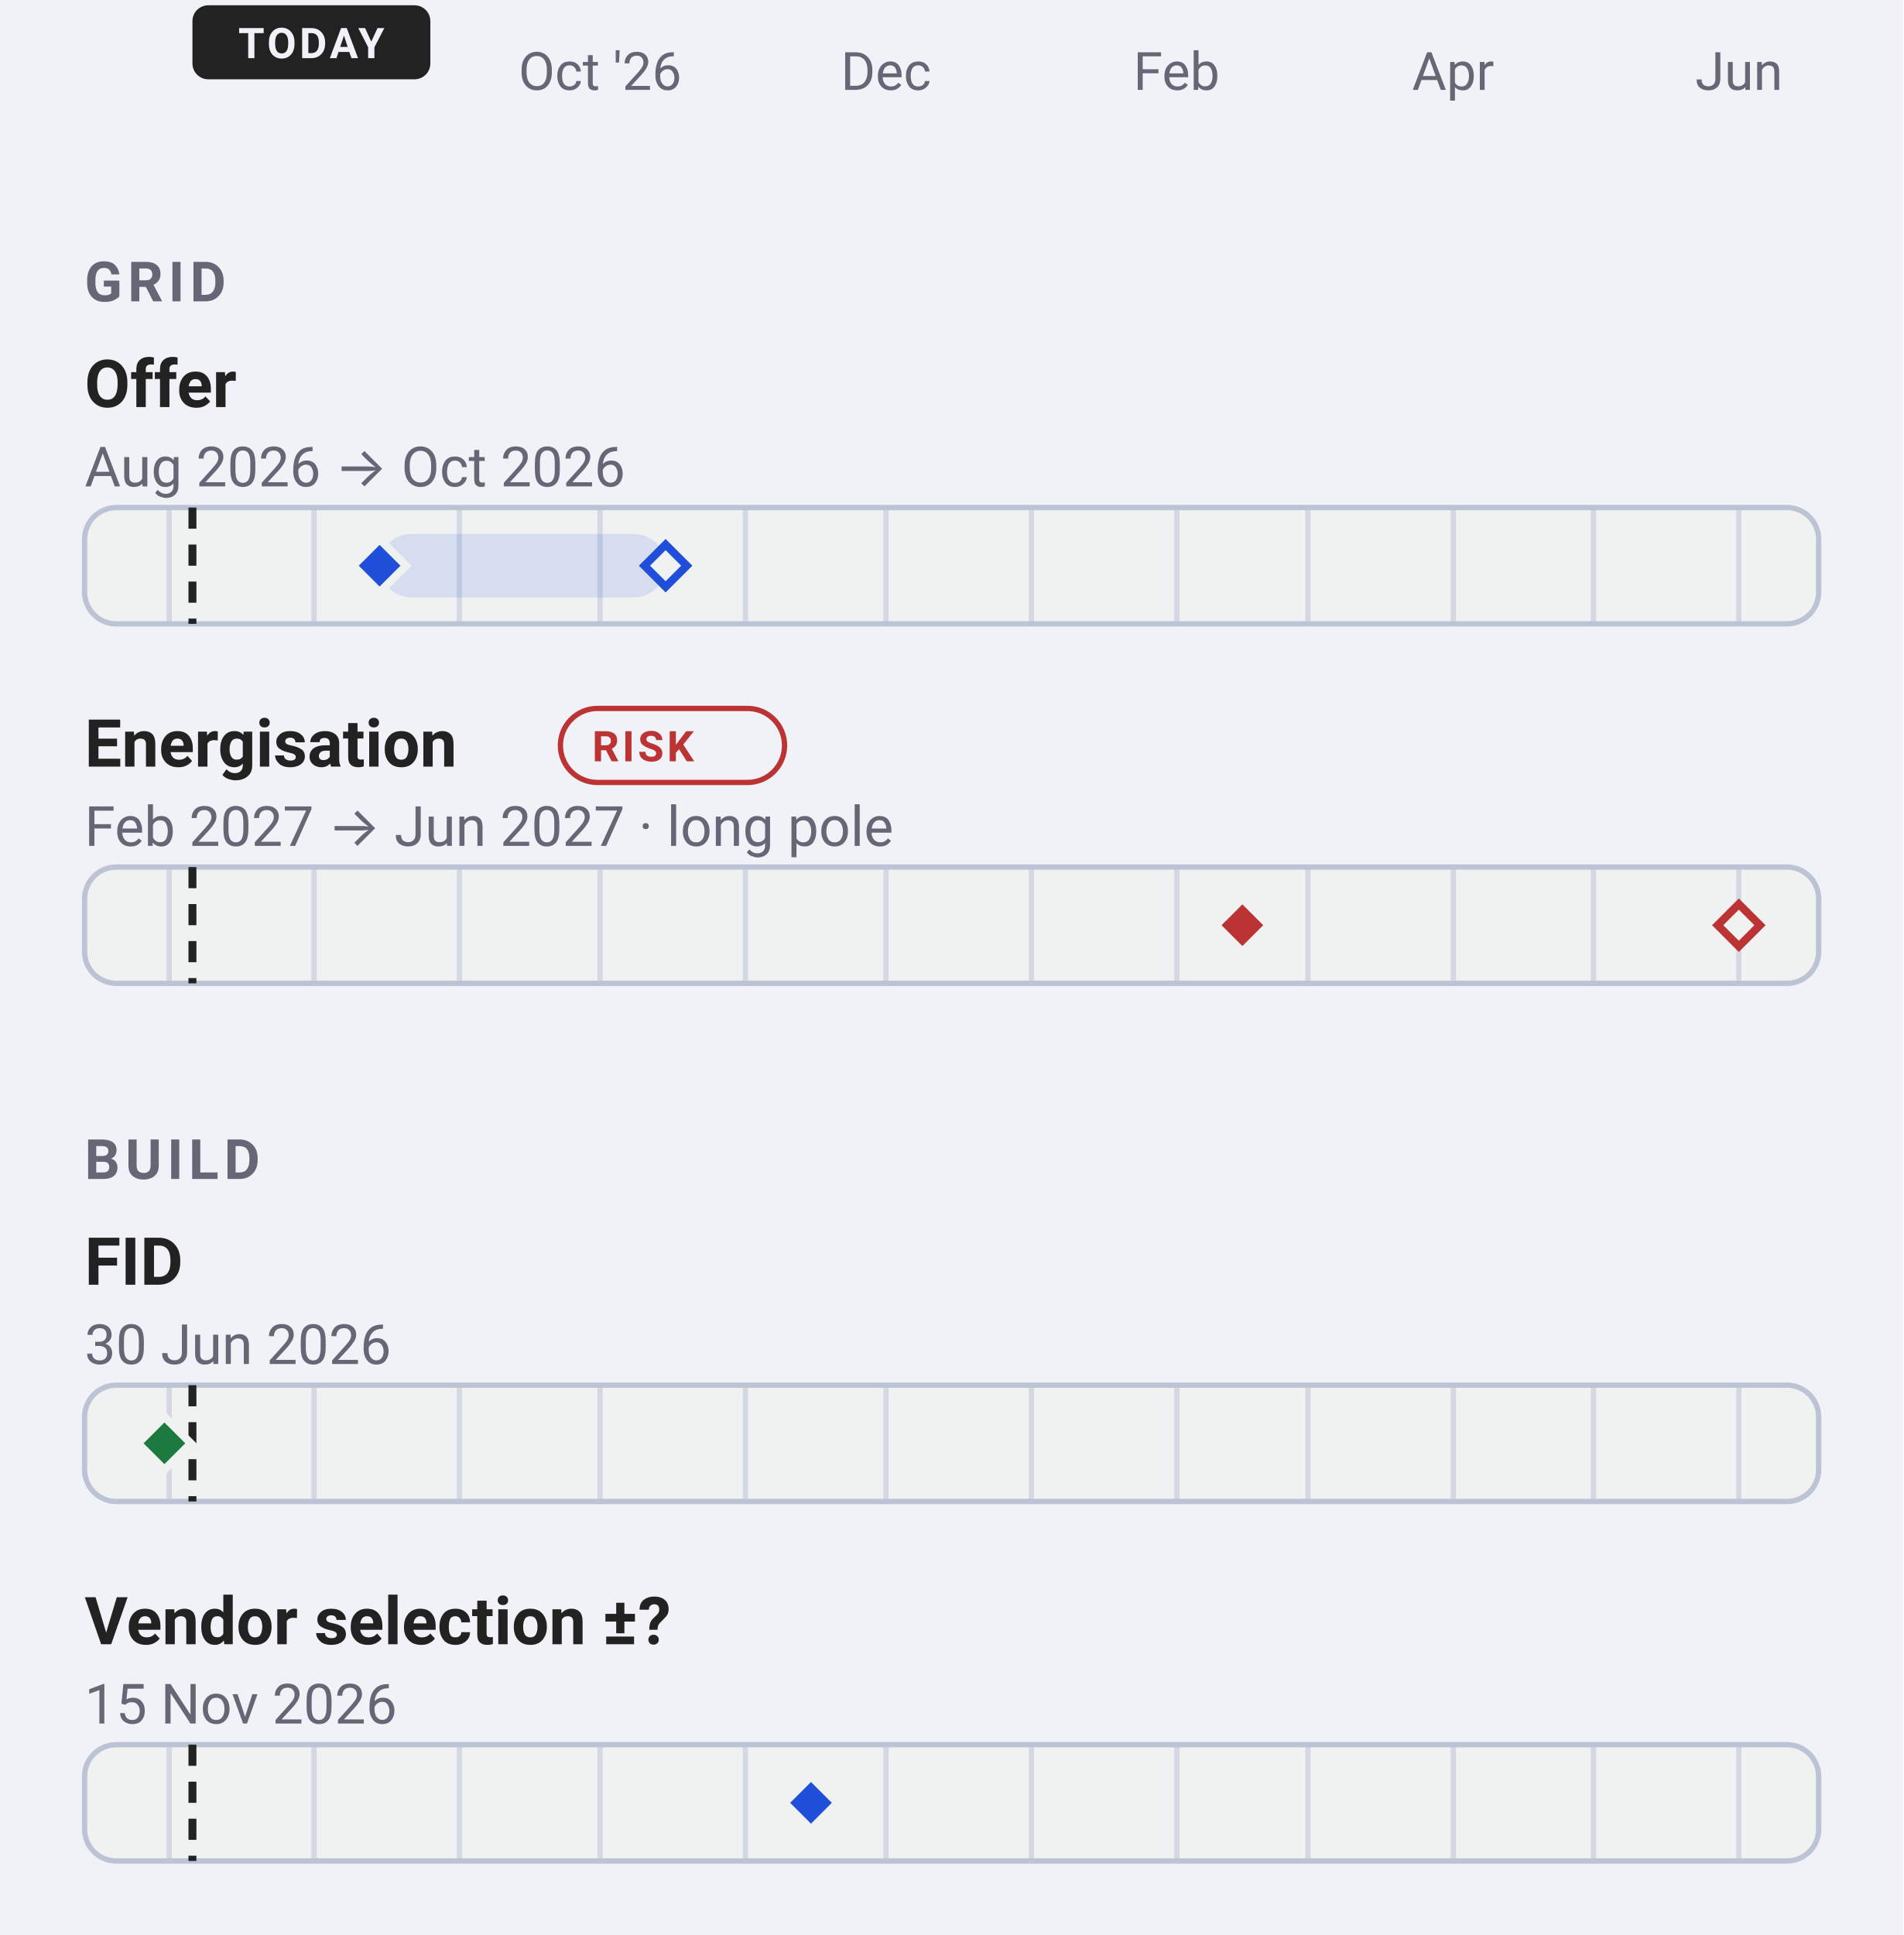
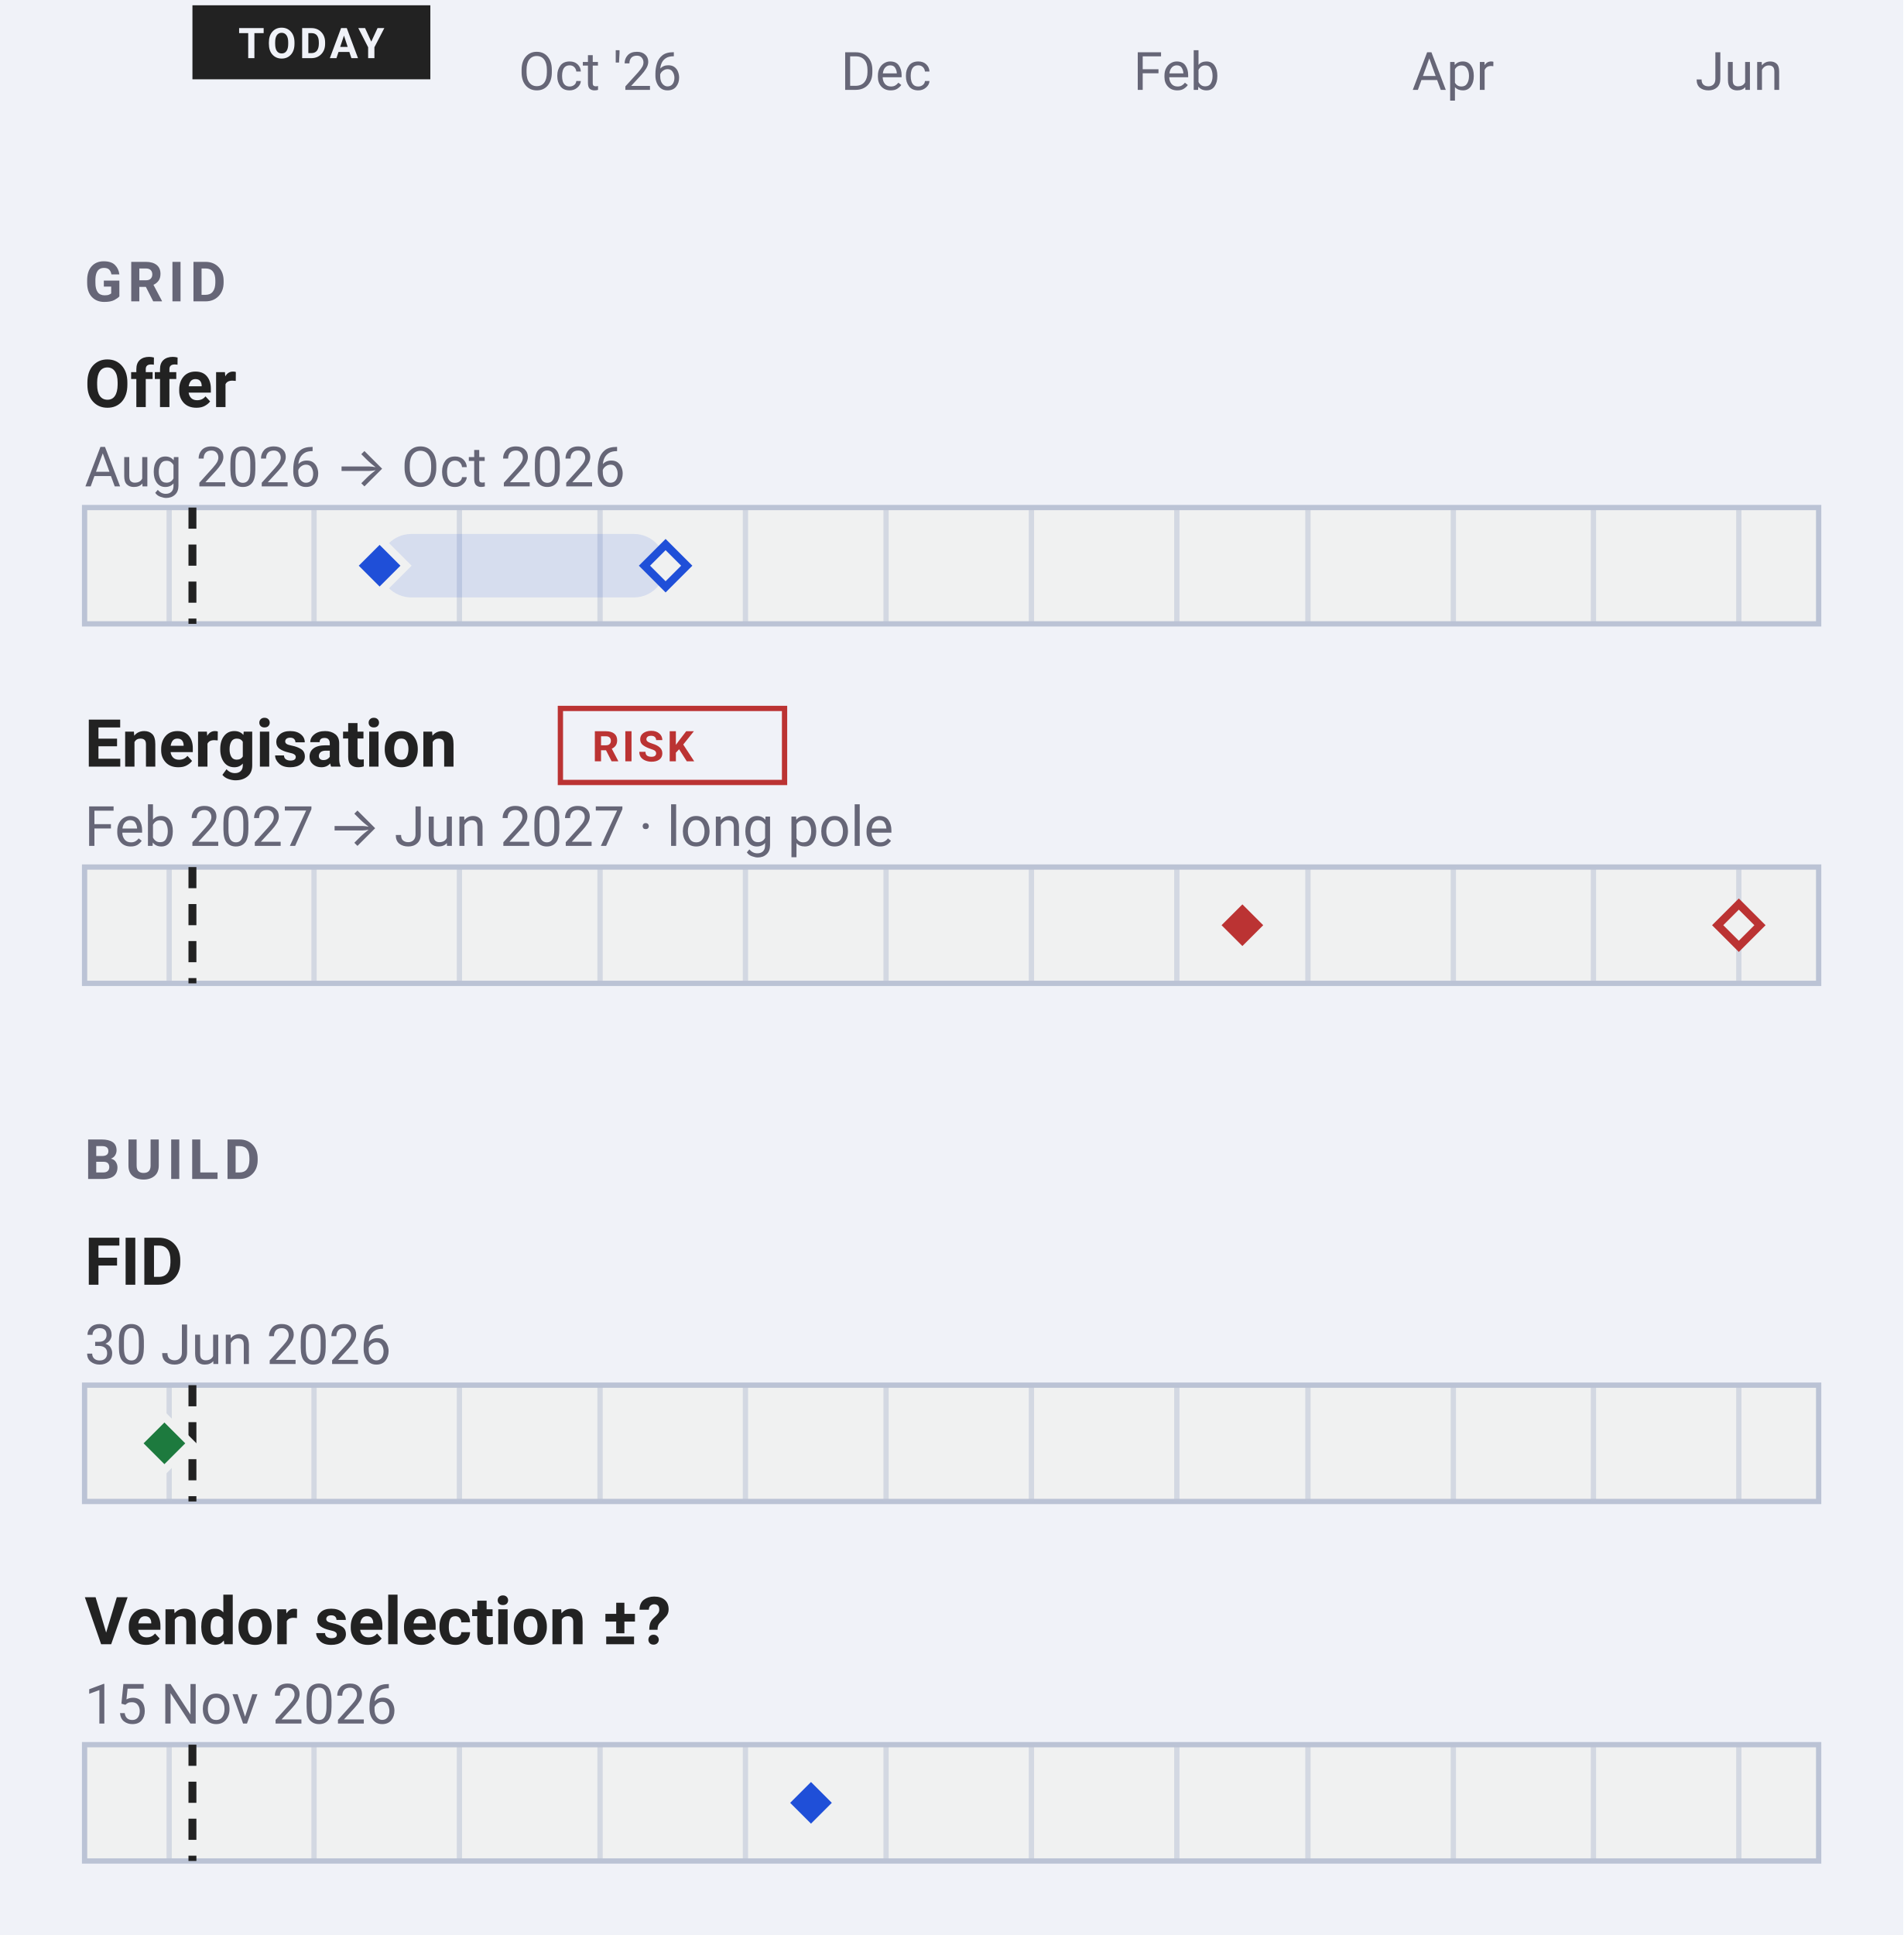
<svg xmlns="http://www.w3.org/2000/svg" data-narrow="" width="360" height="366" viewBox="0 0 360 366" font-family="-apple-system, BlinkMacSystemFont, 'Segoe UI', Roboto, sans-serif">
  <rect width="360" height="366" fill="#f0f2f8" />
  <text x="113.51" y="17" font-size="10" text-anchor="middle" fill="#667">Oct '26</text>
  <text x="167.59" y="17" font-size="10" text-anchor="middle" fill="#667">Dec</text>
  <text x="222.55" y="17" font-size="10" text-anchor="middle" fill="#667">Feb</text>
  <text x="274.85" y="17" font-size="10" text-anchor="middle" fill="#667">Apr</text>
  <text x="328.93" y="17" font-size="10" text-anchor="middle" fill="#667">Jun</text>
-   <rect x="36.4" y="1" width="45.0" height="14" rx="3" fill="#222" />
+   <rect x="36.4" y="1" width="45.0" height="14" rx="0" fill="#222" />
  <text x="58.89" y="11" font-size="8" font-weight="700" letter-spacing="0.6" text-anchor="middle" fill="#f0f2f8">TODAY</text>
  <text x="16" y="57" font-size="10.5" font-weight="600" letter-spacing="1" fill="#667">GRID</text>
  <text x="16" y="77" font-size="12.5" font-weight="600" fill="#222">Offer</text>
  <text x="16" y="92" font-size="10.5" fill="#667">Aug 2026 → Oct 2026</text>
-   <rect x="16" y="96.0" width="328" height="22" rx="6" fill="#f0f1f1" stroke="#bbc3d5" />
+   <rect x="16" y="96.0" width="328" height="22" rx="0" fill="#f0f1f1" stroke="#bbc3d5" />
  <line x1="32.0" y1="96.0" x2="32.0" y2="118.0" stroke="#bbc3d5" stroke-width="1" opacity="0.55" />
  <line x1="59.4" y1="96.0" x2="59.4" y2="118.0" stroke="#bbc3d5" stroke-width="1" opacity="0.55" />
  <line x1="86.9" y1="96.0" x2="86.9" y2="118.0" stroke="#bbc3d5" stroke-width="1" opacity="0.55" />
  <line x1="113.5" y1="96.0" x2="113.5" y2="118.0" stroke="#bbc3d5" stroke-width="1" opacity="0.55" />
  <line x1="141.0" y1="96.0" x2="141.0" y2="118.0" stroke="#bbc3d5" stroke-width="1" opacity="0.55" />
  <line x1="167.6" y1="96.0" x2="167.6" y2="118.0" stroke="#bbc3d5" stroke-width="1" opacity="0.55" />
  <line x1="195.1" y1="96.0" x2="195.1" y2="118.0" stroke="#bbc3d5" stroke-width="1" opacity="0.55" />
  <line x1="222.6" y1="96.0" x2="222.6" y2="118.0" stroke="#bbc3d5" stroke-width="1" opacity="0.55" />
  <line x1="247.4" y1="96.0" x2="247.4" y2="118.0" stroke="#bbc3d5" stroke-width="1" opacity="0.55" />
  <line x1="274.9" y1="96.0" x2="274.9" y2="118.0" stroke="#bbc3d5" stroke-width="1" opacity="0.55" />
  <line x1="301.4" y1="96.0" x2="301.4" y2="118.0" stroke="#bbc3d5" stroke-width="1" opacity="0.55" />
  <line x1="328.9" y1="96.0" x2="328.9" y2="118.0" stroke="#bbc3d5" stroke-width="1" opacity="0.55" />
  <line data-today="" x1="36.4" y1="96.0" x2="36.4" y2="118.0" stroke="#222" stroke-width="1.5" stroke-dasharray="4 3" />
  <rect data-ms="whisker" x="71.8" y="101.0" width="54.1" height="12" rx="6" fill="#1F4FD81F" />
  <path data-ms="p90" d="M125.9 103.0 L129.9 107.0 L125.9 111.0 L121.9 107.0 Z" fill="#f0f1f1" stroke="#1F4FD8" stroke-width="1.5" />
  <path data-ms="p50" data-mskey="grid|offer" data-next="" d="M71.8 102.0 L76.8 107.0 L71.8 112.0 L66.8 107.0 Z" fill="#1F4FD8" stroke="#f0f1f1" stroke-width="1.5" />
  <text x="16" y="145" font-size="12.5" font-weight="600" fill="#222">Energisation</text>
-   <rect x="106.0" y="134.0" width="42.4" height="14.0" rx="7.0" fill="none" stroke="#b33" stroke-width="1" />
+   <rect x="106.0" y="134.0" width="42.4" height="14.0" rx="0" fill="none" stroke="#b33" stroke-width="1" />
  <text x="112" y="144" font-size="8" font-weight="600" letter-spacing="0.6" fill="#b33">RISK</text>
  <text x="16" y="160" font-size="10.5" fill="#667">Feb 2027 → Jun 2027 · long pole</text>
-   <rect x="16" y="164.0" width="328" height="22" rx="6" fill="#f0f1f1" stroke="#bbc3d5" />
+   <rect x="16" y="164.0" width="328" height="22" rx="0" fill="#f0f1f1" stroke="#bbc3d5" />
  <line x1="32.0" y1="164.0" x2="32.0" y2="186.0" stroke="#bbc3d5" stroke-width="1" opacity="0.55" />
  <line x1="59.4" y1="164.0" x2="59.4" y2="186.0" stroke="#bbc3d5" stroke-width="1" opacity="0.55" />
  <line x1="86.9" y1="164.0" x2="86.9" y2="186.0" stroke="#bbc3d5" stroke-width="1" opacity="0.55" />
  <line x1="113.5" y1="164.0" x2="113.5" y2="186.0" stroke="#bbc3d5" stroke-width="1" opacity="0.55" />
  <line x1="141.0" y1="164.0" x2="141.0" y2="186.0" stroke="#bbc3d5" stroke-width="1" opacity="0.55" />
  <line x1="167.6" y1="164.0" x2="167.6" y2="186.0" stroke="#bbc3d5" stroke-width="1" opacity="0.55" />
  <line x1="195.1" y1="164.0" x2="195.1" y2="186.0" stroke="#bbc3d5" stroke-width="1" opacity="0.55" />
  <line x1="222.6" y1="164.0" x2="222.6" y2="186.0" stroke="#bbc3d5" stroke-width="1" opacity="0.55" />
  <line x1="247.4" y1="164.0" x2="247.4" y2="186.0" stroke="#bbc3d5" stroke-width="1" opacity="0.55" />
  <line x1="274.9" y1="164.0" x2="274.9" y2="186.0" stroke="#bbc3d5" stroke-width="1" opacity="0.55" />
  <line x1="301.4" y1="164.0" x2="301.4" y2="186.0" stroke="#bbc3d5" stroke-width="1" opacity="0.55" />
  <line x1="328.9" y1="164.0" x2="328.9" y2="186.0" stroke="#bbc3d5" stroke-width="1" opacity="0.55" />
  <line data-today="" x1="36.4" y1="164.0" x2="36.4" y2="186.0" stroke="#222" stroke-width="1.5" stroke-dasharray="4 3" />
  <rect data-ms="whisker" x="235.0" y="169.0" width="94.0" height="12" rx="6" fill="none" />
  <path data-ms="p90" d="M328.9 171.0 L332.9 175.0 L328.9 179.0 L324.9 175.0 Z" fill="#f0f1f1" stroke="#b33" stroke-width="1.5" />
  <path data-ms="p50" data-mskey="grid|energisation" d="M235.0 170.0 L240.0 175.0 L235.0 180.0 L230.0 175.0 Z" fill="#b33" stroke="#f0f1f1" stroke-width="1.5" />
  <text x="16" y="223" font-size="10.5" font-weight="600" letter-spacing="1" fill="#667">BUILD</text>
  <text x="16" y="243" font-size="12.5" font-weight="600" fill="#222">FID</text>
  <text x="16" y="258" font-size="10.5" fill="#667">30 Jun 2026</text>
-   <rect x="16" y="262.0" width="328" height="22" rx="6" fill="#f0f1f1" stroke="#bbc3d5" />
+   <rect x="16" y="262.0" width="328" height="22" rx="0" fill="#f0f1f1" stroke="#bbc3d5" />
  <line x1="32.0" y1="262.0" x2="32.0" y2="284.0" stroke="#bbc3d5" stroke-width="1" opacity="0.55" />
  <line x1="59.4" y1="262.0" x2="59.4" y2="284.0" stroke="#bbc3d5" stroke-width="1" opacity="0.55" />
  <line x1="86.9" y1="262.0" x2="86.9" y2="284.0" stroke="#bbc3d5" stroke-width="1" opacity="0.55" />
  <line x1="113.5" y1="262.0" x2="113.5" y2="284.0" stroke="#bbc3d5" stroke-width="1" opacity="0.55" />
  <line x1="141.0" y1="262.0" x2="141.0" y2="284.0" stroke="#bbc3d5" stroke-width="1" opacity="0.55" />
  <line x1="167.6" y1="262.0" x2="167.6" y2="284.0" stroke="#bbc3d5" stroke-width="1" opacity="0.55" />
  <line x1="195.1" y1="262.0" x2="195.1" y2="284.0" stroke="#bbc3d5" stroke-width="1" opacity="0.55" />
  <line x1="222.6" y1="262.0" x2="222.6" y2="284.0" stroke="#bbc3d5" stroke-width="1" opacity="0.55" />
  <line x1="247.4" y1="262.0" x2="247.4" y2="284.0" stroke="#bbc3d5" stroke-width="1" opacity="0.55" />
  <line x1="274.9" y1="262.0" x2="274.9" y2="284.0" stroke="#bbc3d5" stroke-width="1" opacity="0.55" />
  <line x1="301.4" y1="262.0" x2="301.4" y2="284.0" stroke="#bbc3d5" stroke-width="1" opacity="0.55" />
  <line x1="328.9" y1="262.0" x2="328.9" y2="284.0" stroke="#bbc3d5" stroke-width="1" opacity="0.55" />
  <line data-today="" x1="36.4" y1="262.0" x2="36.4" y2="284.0" stroke="#222" stroke-width="1.5" stroke-dasharray="4 3" />
  <path data-ms="p50" data-mskey="build|fid" d="M31.1 268.0 L36.1 273.0 L31.1 278.0 L26.1 273.0 Z" fill="#1D7A3E" stroke="#f0f1f1" stroke-width="1.5" />
  <text x="16" y="311" font-size="12.5" font-weight="600" fill="#222">Vendor selection ±?</text>
  <text x="16" y="326" font-size="10.5" fill="#667">15 Nov 2026</text>
-   <rect x="16" y="330.0" width="328" height="22" rx="6" fill="#f0f1f1" stroke="#bbc3d5" />
+   <rect x="16" y="330.0" width="328" height="22" rx="0" fill="#f0f1f1" stroke="#bbc3d5" />
  <line x1="32.0" y1="330.0" x2="32.0" y2="352.0" stroke="#bbc3d5" stroke-width="1" opacity="0.55" />
  <line x1="59.4" y1="330.0" x2="59.4" y2="352.0" stroke="#bbc3d5" stroke-width="1" opacity="0.55" />
  <line x1="86.9" y1="330.0" x2="86.9" y2="352.0" stroke="#bbc3d5" stroke-width="1" opacity="0.55" />
  <line x1="113.5" y1="330.0" x2="113.5" y2="352.0" stroke="#bbc3d5" stroke-width="1" opacity="0.55" />
  <line x1="141.0" y1="330.0" x2="141.0" y2="352.0" stroke="#bbc3d5" stroke-width="1" opacity="0.55" />
  <line x1="167.6" y1="330.0" x2="167.6" y2="352.0" stroke="#bbc3d5" stroke-width="1" opacity="0.55" />
  <line x1="195.1" y1="330.0" x2="195.1" y2="352.0" stroke="#bbc3d5" stroke-width="1" opacity="0.55" />
  <line x1="222.6" y1="330.0" x2="222.6" y2="352.0" stroke="#bbc3d5" stroke-width="1" opacity="0.55" />
  <line x1="247.4" y1="330.0" x2="247.4" y2="352.0" stroke="#bbc3d5" stroke-width="1" opacity="0.55" />
  <line x1="274.9" y1="330.0" x2="274.9" y2="352.0" stroke="#bbc3d5" stroke-width="1" opacity="0.55" />
  <line x1="301.4" y1="330.0" x2="301.4" y2="352.0" stroke="#bbc3d5" stroke-width="1" opacity="0.55" />
  <line x1="328.9" y1="330.0" x2="328.9" y2="352.0" stroke="#bbc3d5" stroke-width="1" opacity="0.55" />
  <line data-today="" x1="36.4" y1="330.0" x2="36.4" y2="352.0" stroke="#222" stroke-width="1.5" stroke-dasharray="4 3" />
  <path data-ms="p50" data-mskey="build|vendor selection" d="M153.4 336.0 L158.4 341.0 L153.4 346.0 L148.4 341.0 Z" fill="#1F4FD8" stroke="#f0f1f1" stroke-width="1.5" />
</svg>
